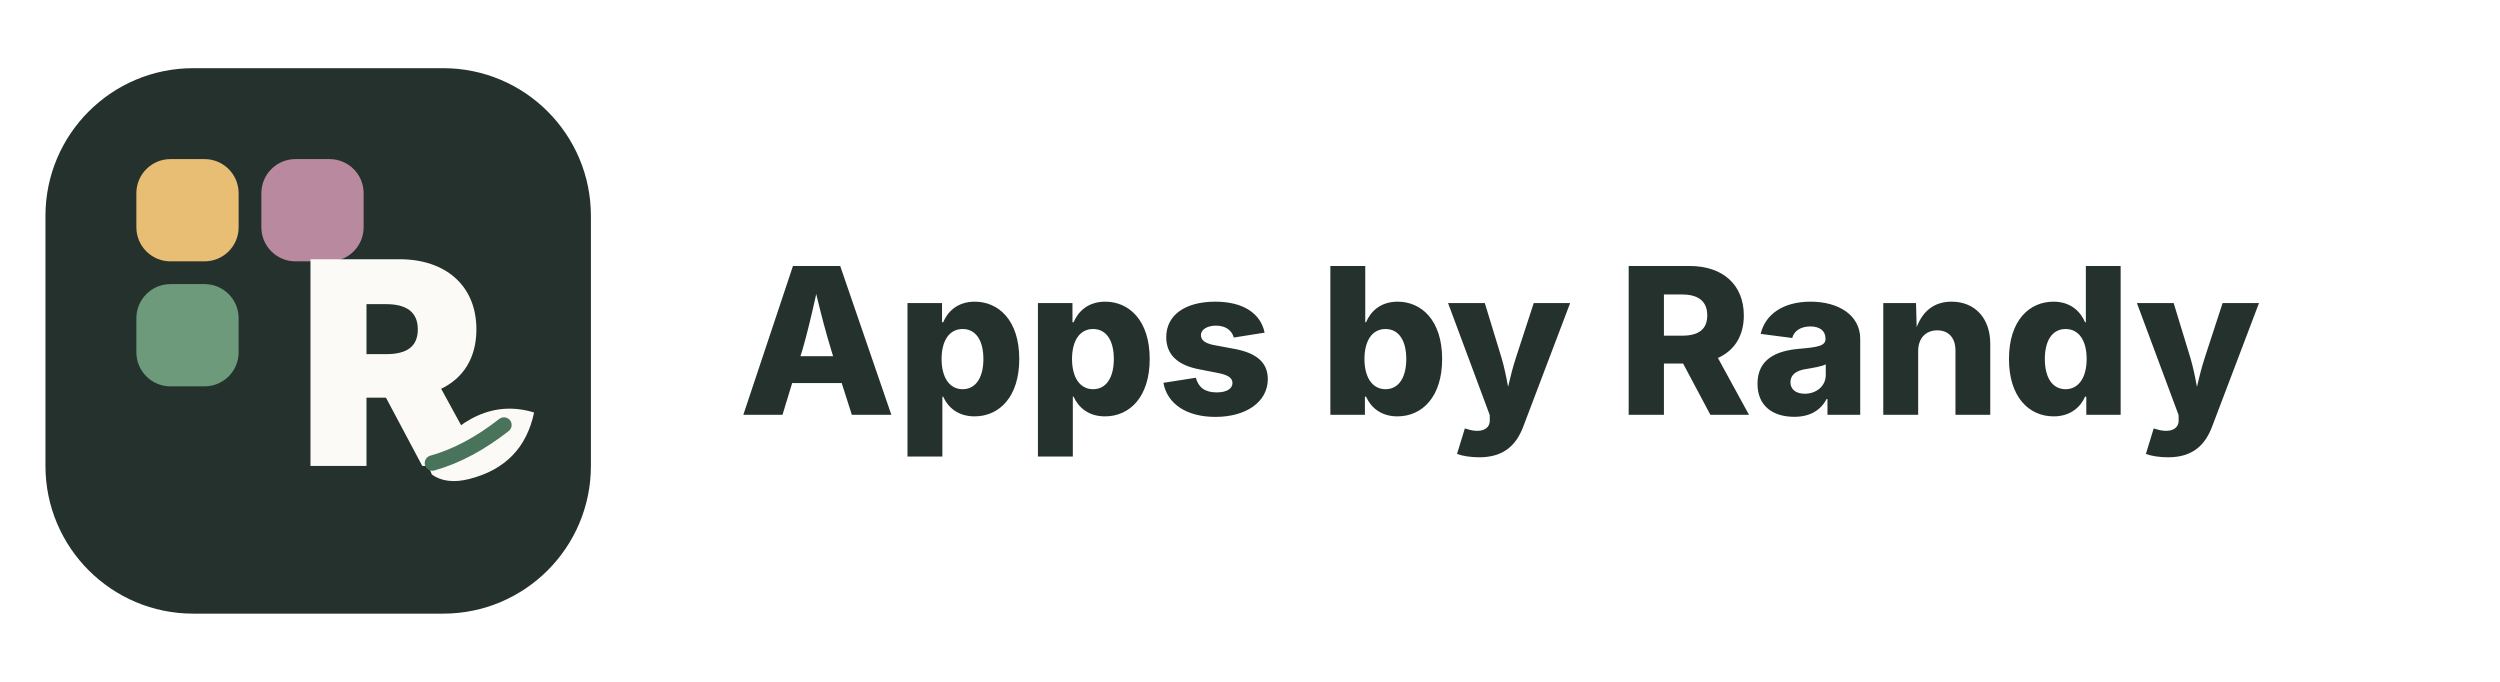
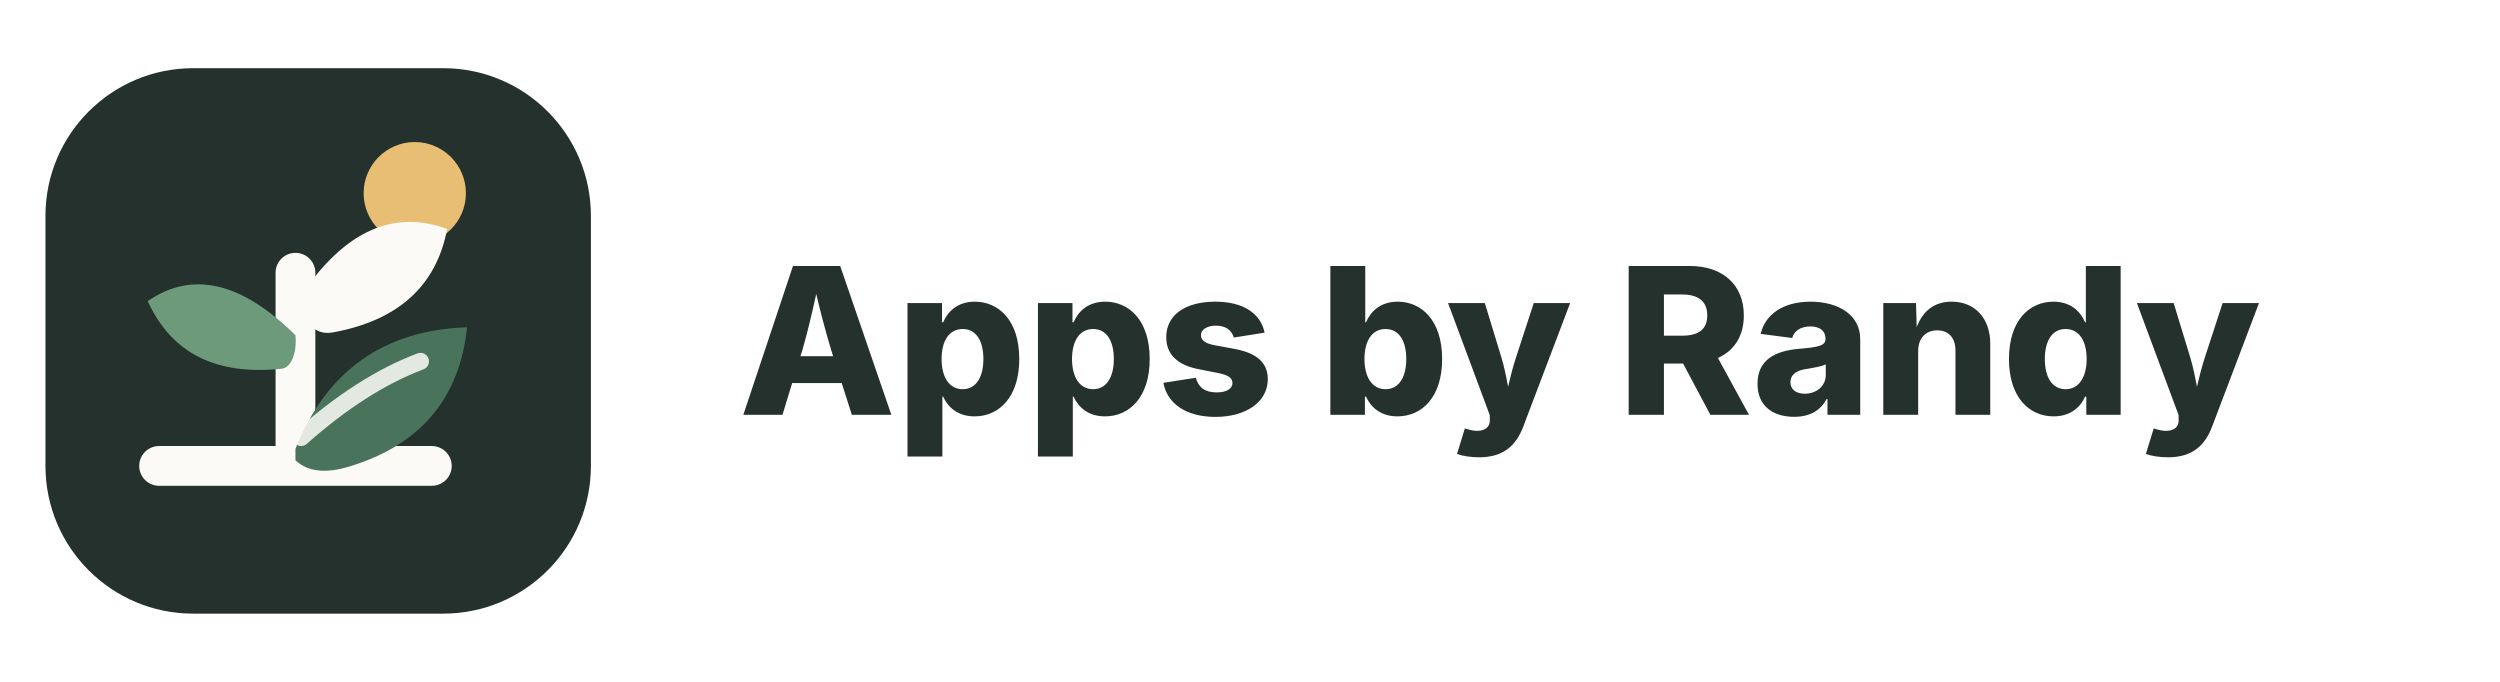
<svg xmlns="http://www.w3.org/2000/svg" viewBox="0 0 440 120" role="img" aria-labelledby="title desc">
  <rect x="8" y="12" width="96" height="96" rx="26" fill="#24312c" />
-   <rect x="24" y="28" width="18" height="18" rx="6" fill="#e8bd74" />
-   <rect x="46" y="28" width="18" height="18" rx="6" fill="#b98a9f" />
-   <rect x="24" y="50" width="18" height="18" rx="6" fill="#6d9a7a" />
-   <text x="69" y="82" text-anchor="middle" fill="#fbfaf6" font-family="-apple-system, BlinkMacSystemFont, 'Segoe UI', sans-serif" font-size="50" font-weight="850" letter-spacing="0">R</text>
-   <path d="M75 81c5.8-7.7 12.2-10.5 19-8.4-1.3 6.2-5.1 10.1-11.4 11.7-2.7.7-5 .4-6.6-.8z" fill="#fbfaf6" />
-   <path d="M76.1 81.5c4.3-1.2 8.5-3.5 12.6-6.7" fill="none" stroke="#49735b" stroke-width="2.7" stroke-linecap="round" />
+   <circle cx="73" cy="34" r="9" fill="#e8bd74" />
+   <path d="M28 82h48" fill="none" stroke="#fbfaf6" stroke-width="7" stroke-linecap="round" />
+   <path d="M52 80V48" fill="none" stroke="#fbfaf6" stroke-width="7" stroke-linecap="round" />
+   <path d="M52 59c-9.5-9.4-18.2-11.4-26-6 4.2 9.2 12 13.1 23.6 11.9 1.6-.2 2.7-2.7 2.4-5.9z" fill="#6d9a7a" />
+   <path d="M53 52c7.6-11.3 16.2-15.2 25.7-11.7-1.9 10-8.6 16.1-20.1 18.2-3.2.6-5.3-1.7-5.6-6.5z" fill="#fbfaf6" />
+   <path d="M52 79c5.5-13.8 15.6-20.9 30.2-21.4-1.3 12.5-8.2 20.7-20.7 24.5-4.2 1.3-7.4.9-9.5-1.1z" fill="#49735b" />
+   <path d="M53 77c7.1-6.3 14.1-10.8 21-13.4" fill="none" stroke="#fbfaf6" stroke-width="3" stroke-linecap="round" opacity="0.86" />
  <text x="130" y="73" fill="#24312c" font-family="-apple-system, BlinkMacSystemFont, 'Segoe UI', sans-serif" font-size="36" font-weight="800" letter-spacing="0">Apps by Randy</text>
</svg>
